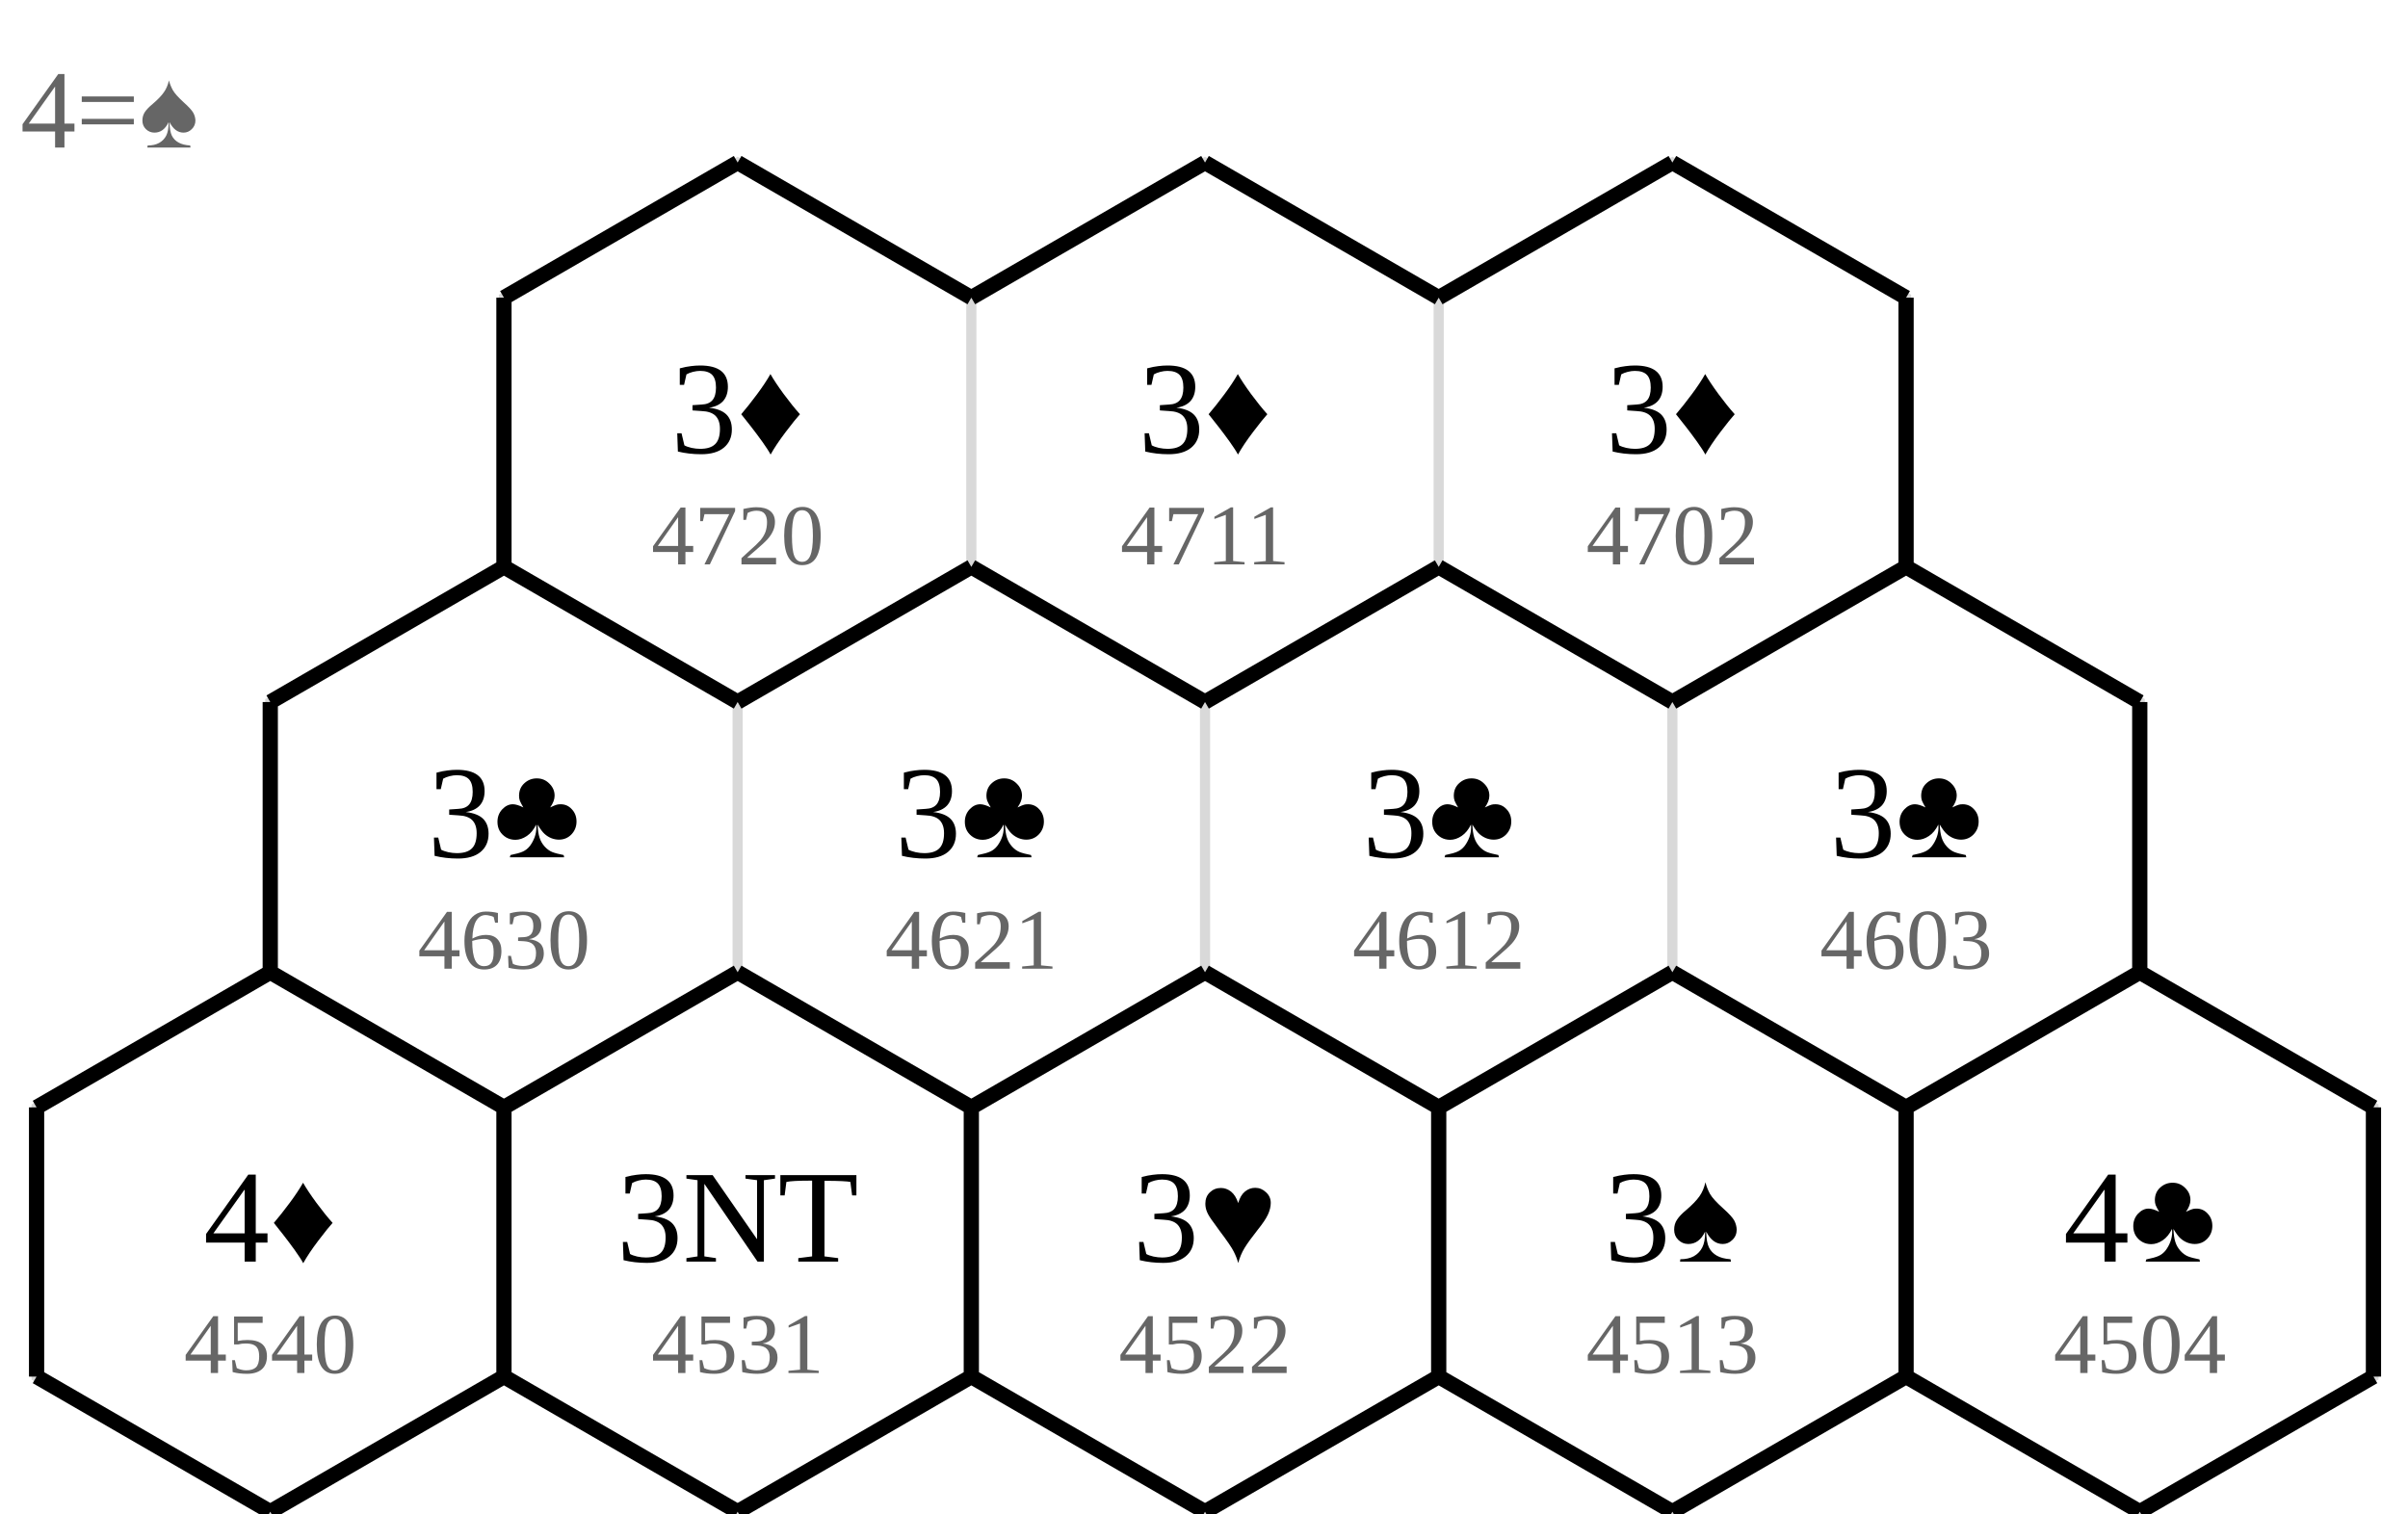
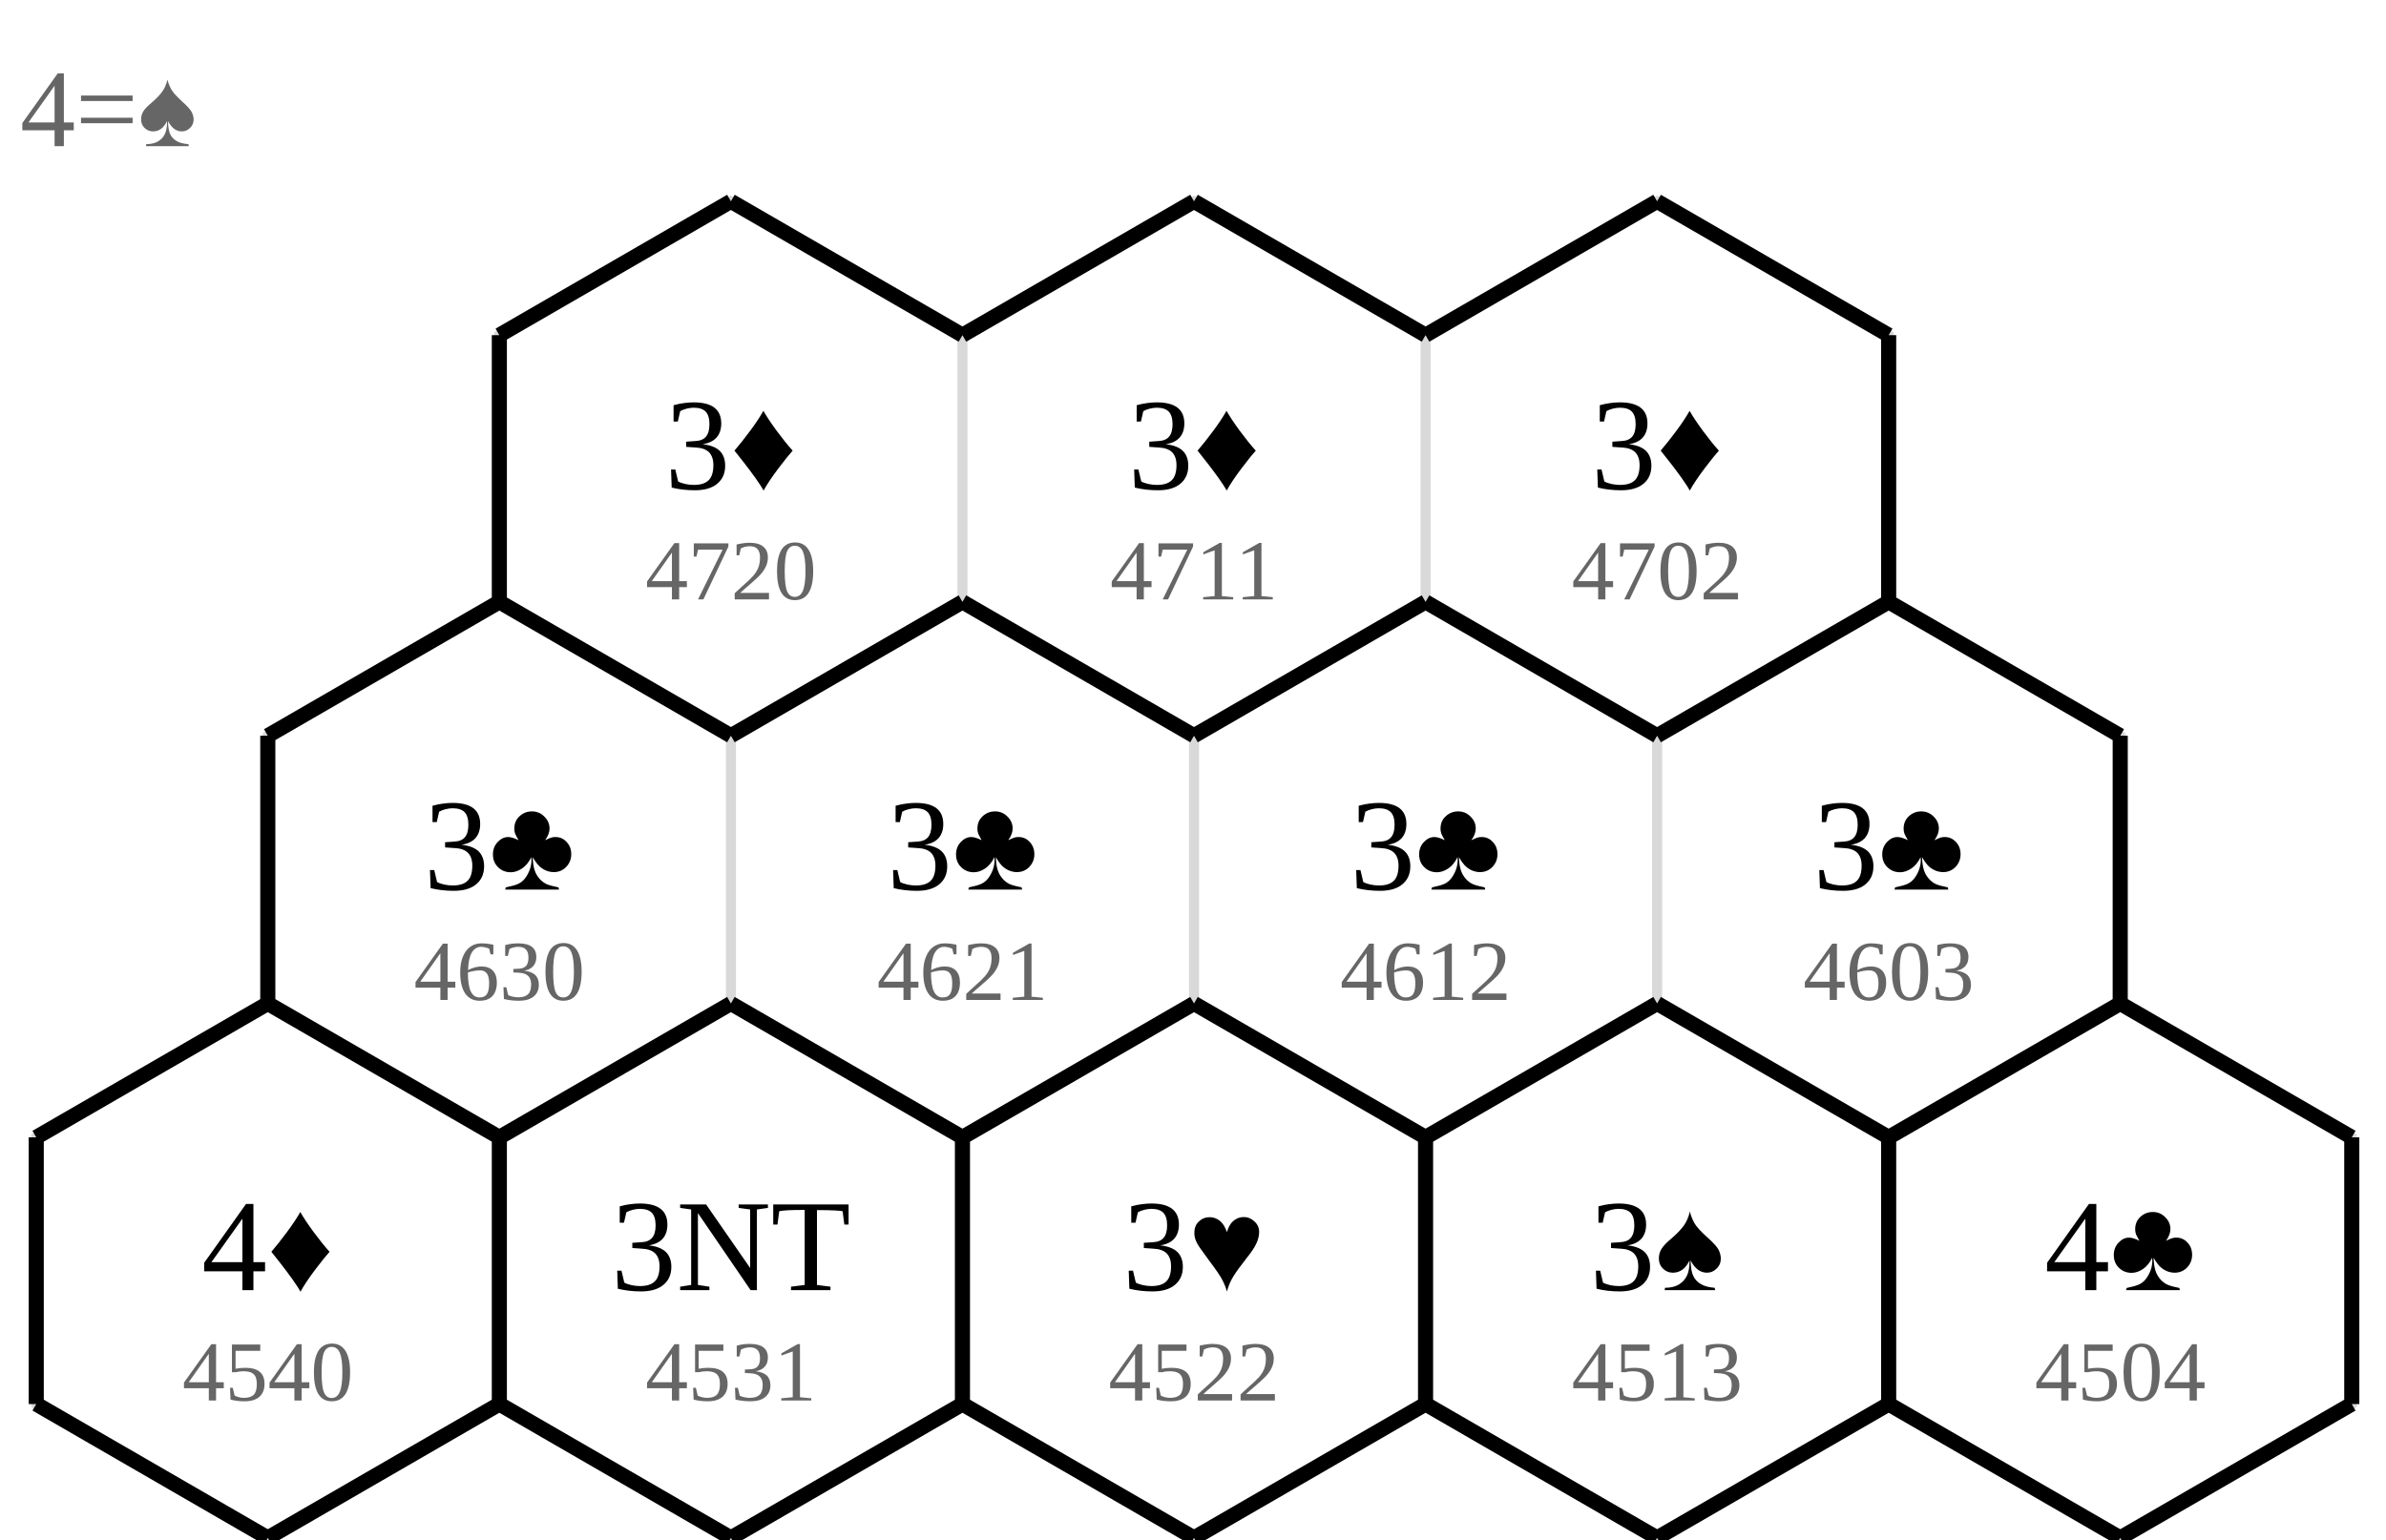
- <svg xmlns="http://www.w3.org/2000/svg" viewBox="0 0 237 149" style="display:block;margin:1em auto;width:100%;max-width:237px" fill="currentColor" font-size="13" text-anchor="middle" dominant-baseline="middle">
+ <svg xmlns="http://www.w3.org/2000/svg" viewBox="0 0 237 153" style="display:block;margin:1em auto;width:100%;max-width:237px" fill="currentColor" font-size="13" text-anchor="middle" dominant-baseline="middle">
  <defs>
    <pattern id="hatch" width="6" height="6" patternUnits="userSpaceOnUse" patternTransform="rotate(45)">
      <path d="M0 0v6" stroke="currentColor" stroke-opacity=".35" />
    </pattern>
  </defs>
  <g transform="translate(0.0,0.0)">
    <text x="2" y="12" font-size="11" opacity=".6" text-anchor="start">4=♠</text>
-     <path d="M233.6,109.0L210.6,95.7L187.6,109.0L187.6,135.5L210.6,148.8L233.6,135.5ZM187.6,109.0L164.6,95.7L141.6,109.0L141.6,135.5L164.6,148.8L187.6,135.5ZM141.6,109.0L118.6,95.7L95.6,109.0L95.6,135.5L118.6,148.8L141.6,135.5ZM95.6,109.0L72.6,95.7L49.6,109.0L49.6,135.5L72.6,148.8L95.6,135.5ZM49.6,109.0L26.6,95.7L3.6,109.0L3.6,135.5L26.6,148.8L49.6,135.5ZM210.6,69.1L187.6,55.8L164.6,69.1L164.6,95.7L187.6,109.0L210.6,95.7ZM164.6,69.1L141.6,55.8L118.6,69.1L118.6,95.7L141.6,109.0L164.6,95.7ZM118.6,69.1L95.6,55.8L72.6,69.1L72.6,95.7L95.6,109.0L118.6,95.7ZM72.6,69.1L49.6,55.8L26.6,69.1L26.6,95.7L49.6,109.0L72.6,95.7ZM187.6,29.3L164.6,16.0L141.6,29.3L141.6,55.8L164.6,69.1L187.6,55.8ZM141.6,29.3L118.6,16.0L95.6,29.3L95.6,55.8L118.6,69.1L141.6,55.8ZM95.6,29.3L72.6,16.0L49.6,29.3L49.6,55.8L72.6,69.1L95.6,55.8Z" fill="none" stroke="currentColor" stroke-opacity=".15" />
-     <path d="M233.6,135.5L233.6,109.0M233.6,109.0L210.6,95.7M210.6,95.7L187.6,109.0M187.6,109.0L187.6,135.5M187.6,135.5L210.6,148.8M210.6,148.8L233.6,135.5M187.6,135.5L187.6,109.0M187.6,109.0L164.6,95.7M164.6,95.7L141.6,109.0M141.6,109.0L141.6,135.5M141.6,135.5L164.6,148.8M164.6,148.8L187.6,135.5M141.6,135.5L141.6,109.0M141.6,109.0L118.6,95.7M118.6,95.7L95.6,109.0M95.6,109.0L95.6,135.5M95.6,135.5L118.6,148.8M118.6,148.8L141.6,135.5M95.6,135.5L95.6,109.0M95.6,109.0L72.6,95.7M72.6,95.7L49.6,109.0M49.6,109.0L49.6,135.5M49.6,135.5L72.6,148.8M72.6,148.8L95.6,135.5M49.6,135.5L49.6,109.0M49.6,109.0L26.6,95.7M26.6,95.7L3.6,109.0M3.6,109.0L3.6,135.5M3.6,135.5L26.6,148.8M26.6,148.8L49.6,135.5M210.6,95.7L210.6,69.1M210.6,69.1L187.6,55.8M187.6,55.8L164.6,69.1M164.6,95.7L187.6,109.0M187.6,109.0L210.6,95.7M164.6,69.1L141.6,55.8M141.6,55.8L118.6,69.1M118.6,95.7L141.6,109.0M141.6,109.0L164.6,95.7M118.6,69.1L95.6,55.8M95.6,55.8L72.6,69.1M72.6,95.7L95.6,109.0M95.6,109.0L118.6,95.7M72.6,69.1L49.6,55.8M49.6,55.8L26.6,69.1M26.6,69.1L26.6,95.7M26.6,95.7L49.6,109.0M49.6,109.0L72.6,95.7M187.6,55.8L187.6,29.3M187.6,29.3L164.6,16.0M164.6,16.0L141.6,29.3M141.6,55.8L164.6,69.1M164.6,69.1L187.6,55.8M141.6,29.3L118.6,16.0M118.6,16.0L95.6,29.3M95.6,55.8L118.6,69.1M118.6,69.1L141.6,55.8M95.6,29.3L72.6,16.0M72.6,16.0L49.6,29.3M49.6,29.3L49.6,55.8M49.6,55.8L72.6,69.1M72.6,69.1L95.6,55.8" fill="none" stroke="currentColor" stroke-width="1.5" />
-     <text x="210.6" y="121.2">4♣</text>
-     <text x="210.6" y="133.2" font-size="8.5" opacity=".6">4504</text>
-     <text x="164.6" y="121.2">3♠</text>
-     <text x="164.6" y="133.2" font-size="8.5" opacity=".6">4513</text>
-     <text x="118.6" y="121.2">3<tspan class="♥">♥</tspan>
+     <path d="M233.6,113.0L210.6,99.7L187.6,113.0L187.6,139.5L210.6,152.8L233.6,139.5ZM187.6,113.0L164.6,99.7L141.6,113.0L141.6,139.5L164.6,152.8L187.6,139.5ZM141.6,113.0L118.6,99.7L95.6,113.0L95.6,139.5L118.6,152.8L141.6,139.5ZM95.6,113.0L72.6,99.7L49.6,113.0L49.6,139.5L72.6,152.8L95.6,139.5ZM49.6,113.0L26.6,99.7L3.6,113.0L3.6,139.5L26.6,152.8L49.6,139.5ZM210.6,73.1L187.6,59.8L164.6,73.1L164.6,99.7L187.6,113.0L210.6,99.7ZM164.6,73.1L141.6,59.8L118.6,73.1L118.6,99.7L141.6,113.0L164.6,99.7ZM118.6,73.1L95.6,59.8L72.6,73.1L72.6,99.7L95.6,113.0L118.6,99.7ZM72.6,73.1L49.6,59.8L26.6,73.1L26.6,99.7L49.6,113.0L72.6,99.7ZM187.6,33.3L164.6,20.0L141.6,33.3L141.6,59.8L164.6,73.1L187.6,59.8ZM141.6,33.3L118.6,20.0L95.6,33.3L95.6,59.8L118.6,73.1L141.6,59.8ZM95.6,33.3L72.6,20.0L49.6,33.3L49.6,59.8L72.6,73.1L95.6,59.8Z" fill="none" stroke="currentColor" stroke-opacity=".15" />
+     <path d="M233.6,139.5L233.6,113.0M233.6,113.0L210.6,99.7M210.6,99.7L187.6,113.0M187.6,113.0L187.6,139.5M187.6,139.5L210.6,152.8M210.6,152.8L233.6,139.5M187.6,139.5L187.6,113.0M187.6,113.0L164.6,99.7M164.6,99.7L141.6,113.0M141.6,113.0L141.6,139.5M141.6,139.5L164.6,152.8M164.6,152.8L187.6,139.5M141.6,139.5L141.6,113.0M141.6,113.0L118.6,99.7M118.6,99.7L95.6,113.0M95.6,113.0L95.6,139.5M95.6,139.5L118.6,152.8M118.6,152.8L141.6,139.5M95.6,139.5L95.6,113.0M95.6,113.0L72.6,99.7M72.6,99.7L49.6,113.0M49.6,113.0L49.6,139.5M49.6,139.5L72.6,152.8M72.6,152.8L95.6,139.5M49.6,139.5L49.6,113.0M49.6,113.0L26.6,99.7M26.6,99.7L3.6,113.0M3.6,113.0L3.6,139.5M3.6,139.5L26.6,152.8M26.6,152.8L49.6,139.5M210.6,99.7L210.6,73.1M210.6,73.1L187.6,59.8M187.6,59.8L164.6,73.1M164.6,99.7L187.6,113.0M187.6,113.0L210.6,99.7M164.6,73.1L141.6,59.8M141.6,59.8L118.6,73.1M118.6,99.7L141.6,113.0M141.6,113.0L164.6,99.7M118.6,73.1L95.6,59.8M95.6,59.8L72.6,73.1M72.6,99.7L95.6,113.0M95.6,113.0L118.6,99.7M72.6,73.1L49.6,59.8M49.6,59.8L26.6,73.1M26.6,73.1L26.6,99.7M26.6,99.7L49.6,113.0M49.6,113.0L72.6,99.7M187.6,59.8L187.6,33.3M187.6,33.3L164.6,20.0M164.6,20.0L141.6,33.3M141.6,59.8L164.6,73.1M164.6,73.1L187.6,59.8M141.6,33.3L118.6,20.0M118.6,20.0L95.6,33.3M95.6,59.8L118.6,73.1M118.6,73.1L141.6,59.8M95.6,33.3L72.6,20.0M72.6,20.0L49.6,33.3M49.6,33.3L49.6,59.8M49.6,59.8L72.6,73.1M72.6,73.1L95.6,59.8" fill="none" stroke="currentColor" stroke-width="1.5" />
+     <text x="210.6" y="125.2">4♣</text>
+     <text x="210.6" y="137.2" font-size="8.5" opacity=".6">4504</text>
+     <text x="164.6" y="125.2">3♠</text>
+     <text x="164.6" y="137.2" font-size="8.5" opacity=".6">4513</text>
+     <text x="118.6" y="125.2">3<tspan class="♥">♥</tspan>
    </text>
-     <text x="118.6" y="133.2" font-size="8.5" opacity=".6">4522</text>
-     <text x="72.6" y="121.2">3NT</text>
-     <text x="72.6" y="133.2" font-size="8.5" opacity=".6">4531</text>
-     <text x="26.6" y="121.2">4<tspan class="♦">♦</tspan>
+     <text x="118.6" y="137.2" font-size="8.5" opacity=".6">4522</text>
+     <text x="72.6" y="125.2">3NT</text>
+     <text x="72.6" y="137.2" font-size="8.5" opacity=".6">4531</text>
+     <text x="26.6" y="125.2">4<tspan class="♦">♦</tspan>
    </text>
-     <text x="26.6" y="133.2" font-size="8.5" opacity=".6">4540</text>
-     <text x="187.6" y="81.4">3♣</text>
-     <text x="187.6" y="93.4" font-size="8.5" opacity=".6">4603</text>
-     <text x="141.6" y="81.4">3♣</text>
-     <text x="141.6" y="93.4" font-size="8.5" opacity=".6">4612</text>
-     <text x="95.6" y="81.4">3♣</text>
-     <text x="95.6" y="93.4" font-size="8.5" opacity=".6">4621</text>
-     <text x="49.6" y="81.4">3♣</text>
-     <text x="49.6" y="93.4" font-size="8.5" opacity=".6">4630</text>
-     <text x="164.6" y="41.6">3<tspan class="♦">♦</tspan>
+     <text x="26.6" y="137.2" font-size="8.5" opacity=".6">4540</text>
+     <text x="187.6" y="85.4">3♣</text>
+     <text x="187.6" y="97.4" font-size="8.5" opacity=".6">4603</text>
+     <text x="141.6" y="85.4">3♣</text>
+     <text x="141.6" y="97.4" font-size="8.5" opacity=".6">4612</text>
+     <text x="95.6" y="85.4">3♣</text>
+     <text x="95.6" y="97.4" font-size="8.5" opacity=".6">4621</text>
+     <text x="49.6" y="85.4">3♣</text>
+     <text x="49.6" y="97.4" font-size="8.5" opacity=".6">4630</text>
+     <text x="164.6" y="45.6">3<tspan class="♦">♦</tspan>
    </text>
-     <text x="164.6" y="53.6" font-size="8.5" opacity=".6">4702</text>
-     <text x="118.6" y="41.6">3<tspan class="♦">♦</tspan>
+     <text x="164.6" y="57.6" font-size="8.5" opacity=".6">4702</text>
+     <text x="118.6" y="45.6">3<tspan class="♦">♦</tspan>
    </text>
-     <text x="118.6" y="53.6" font-size="8.5" opacity=".6">4711</text>
-     <text x="72.6" y="41.6">3<tspan class="♦">♦</tspan>
+     <text x="118.6" y="57.6" font-size="8.5" opacity=".6">4711</text>
+     <text x="72.6" y="45.6">3<tspan class="♦">♦</tspan>
    </text>
-     <text x="72.6" y="53.6" font-size="8.5" opacity=".6">4720</text>
+     <text x="72.6" y="57.6" font-size="8.5" opacity=".6">4720</text>
  </g>
</svg>
